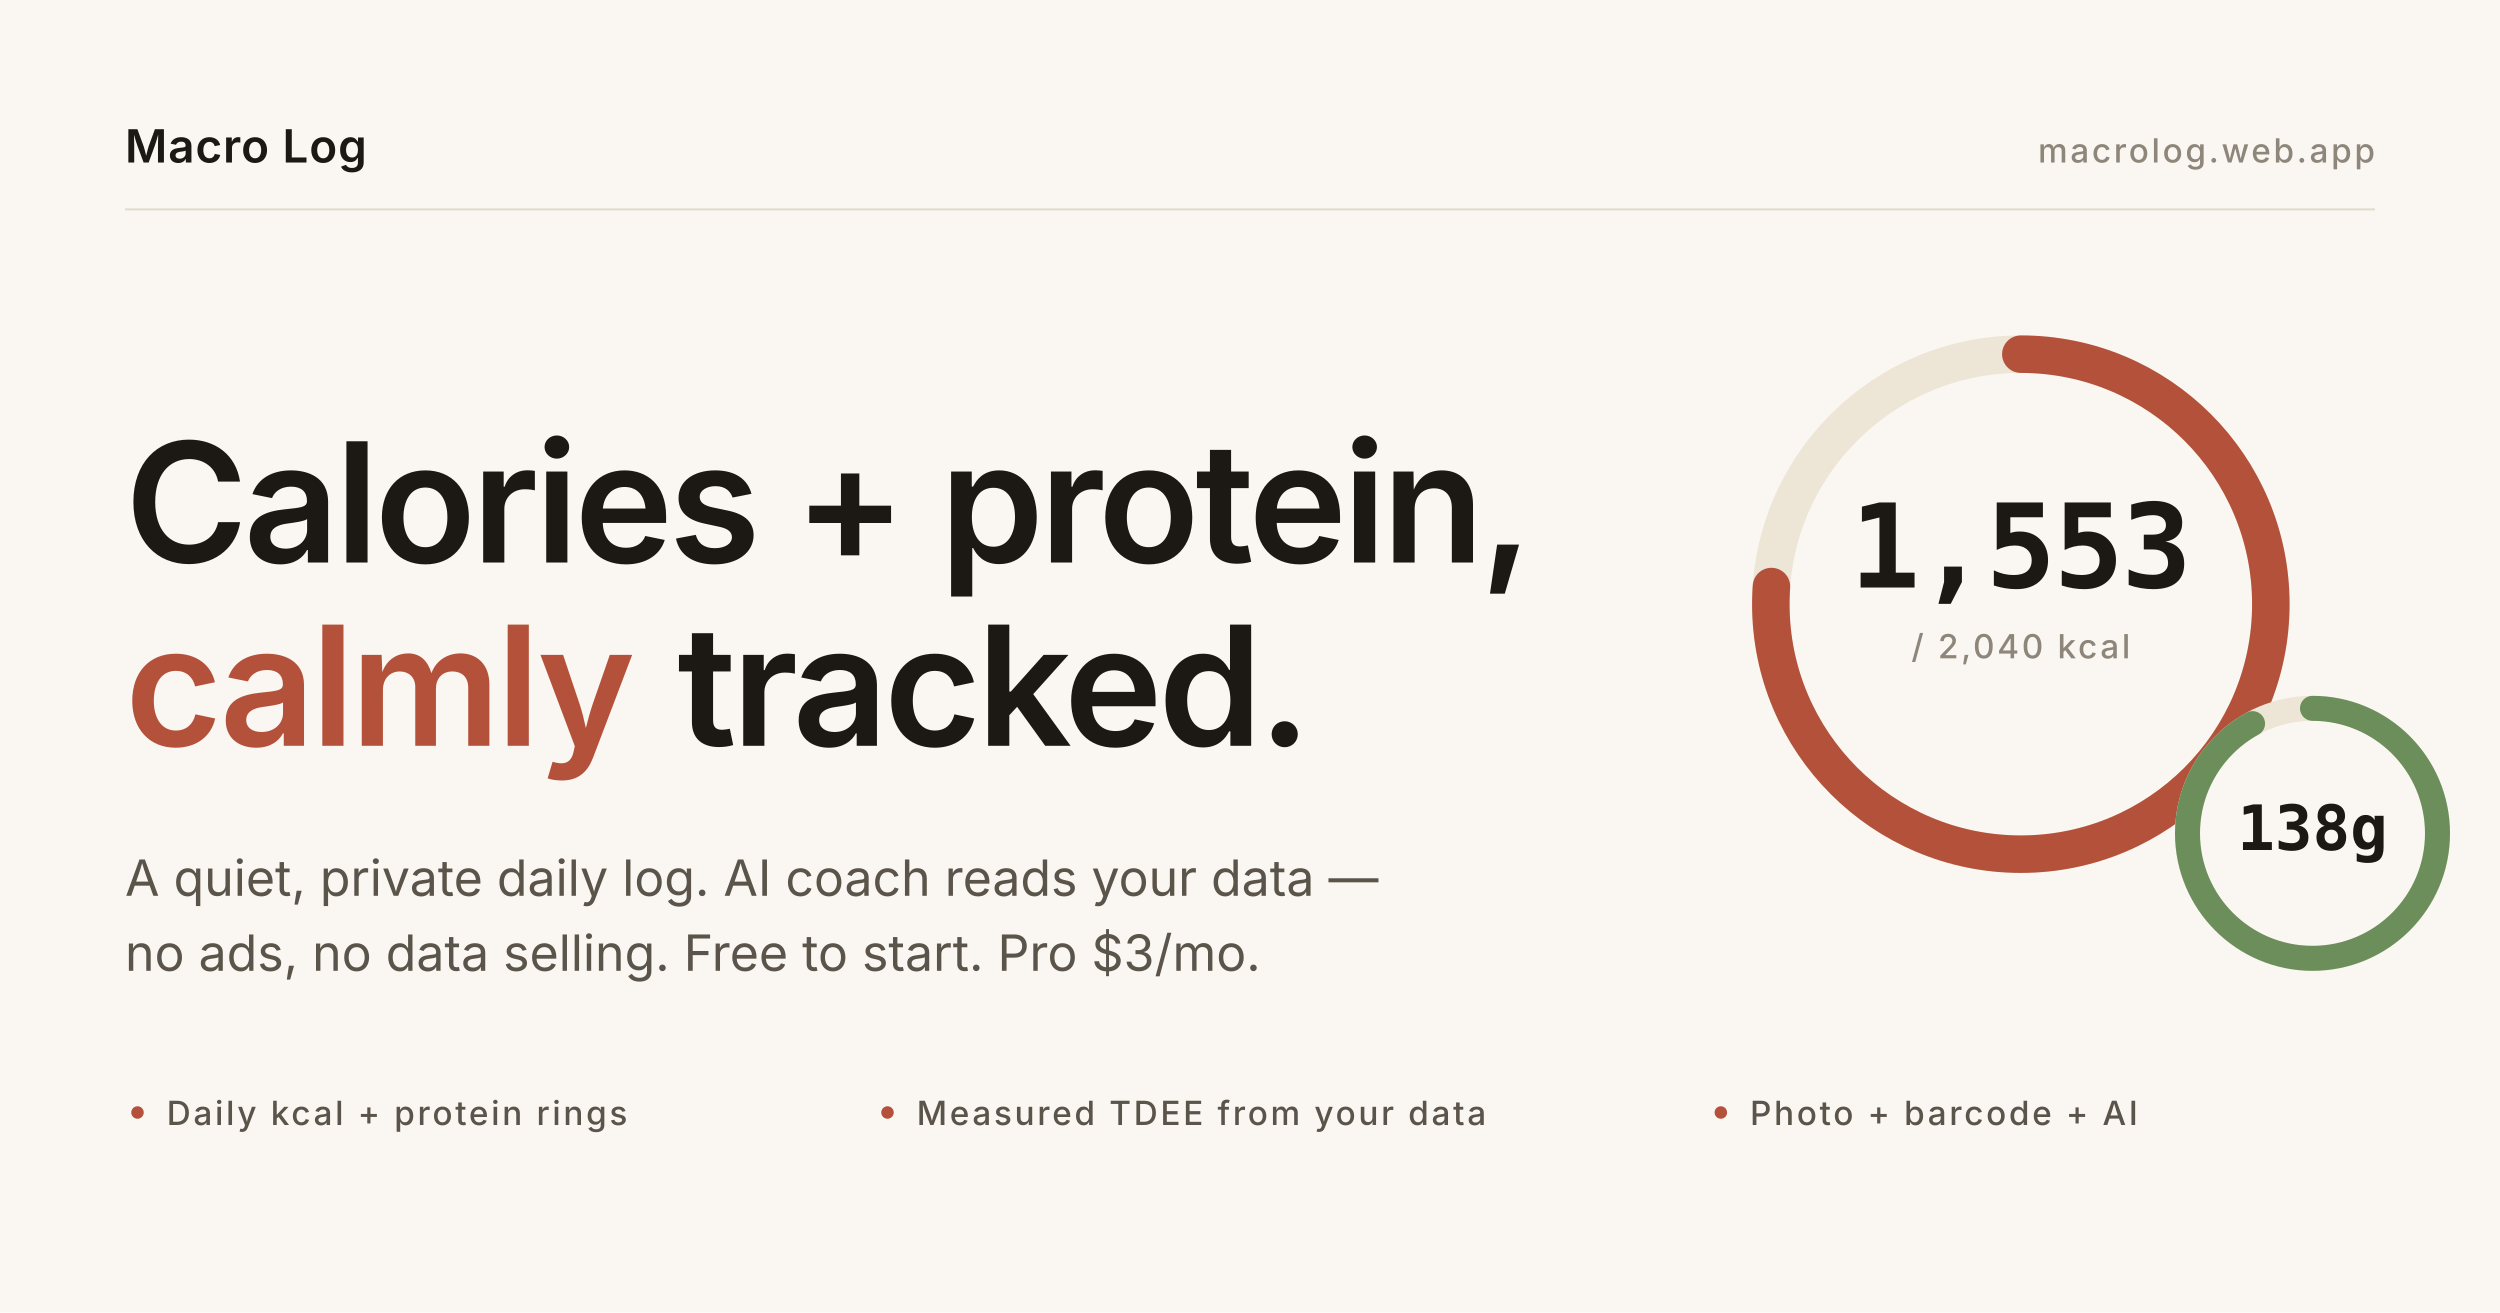
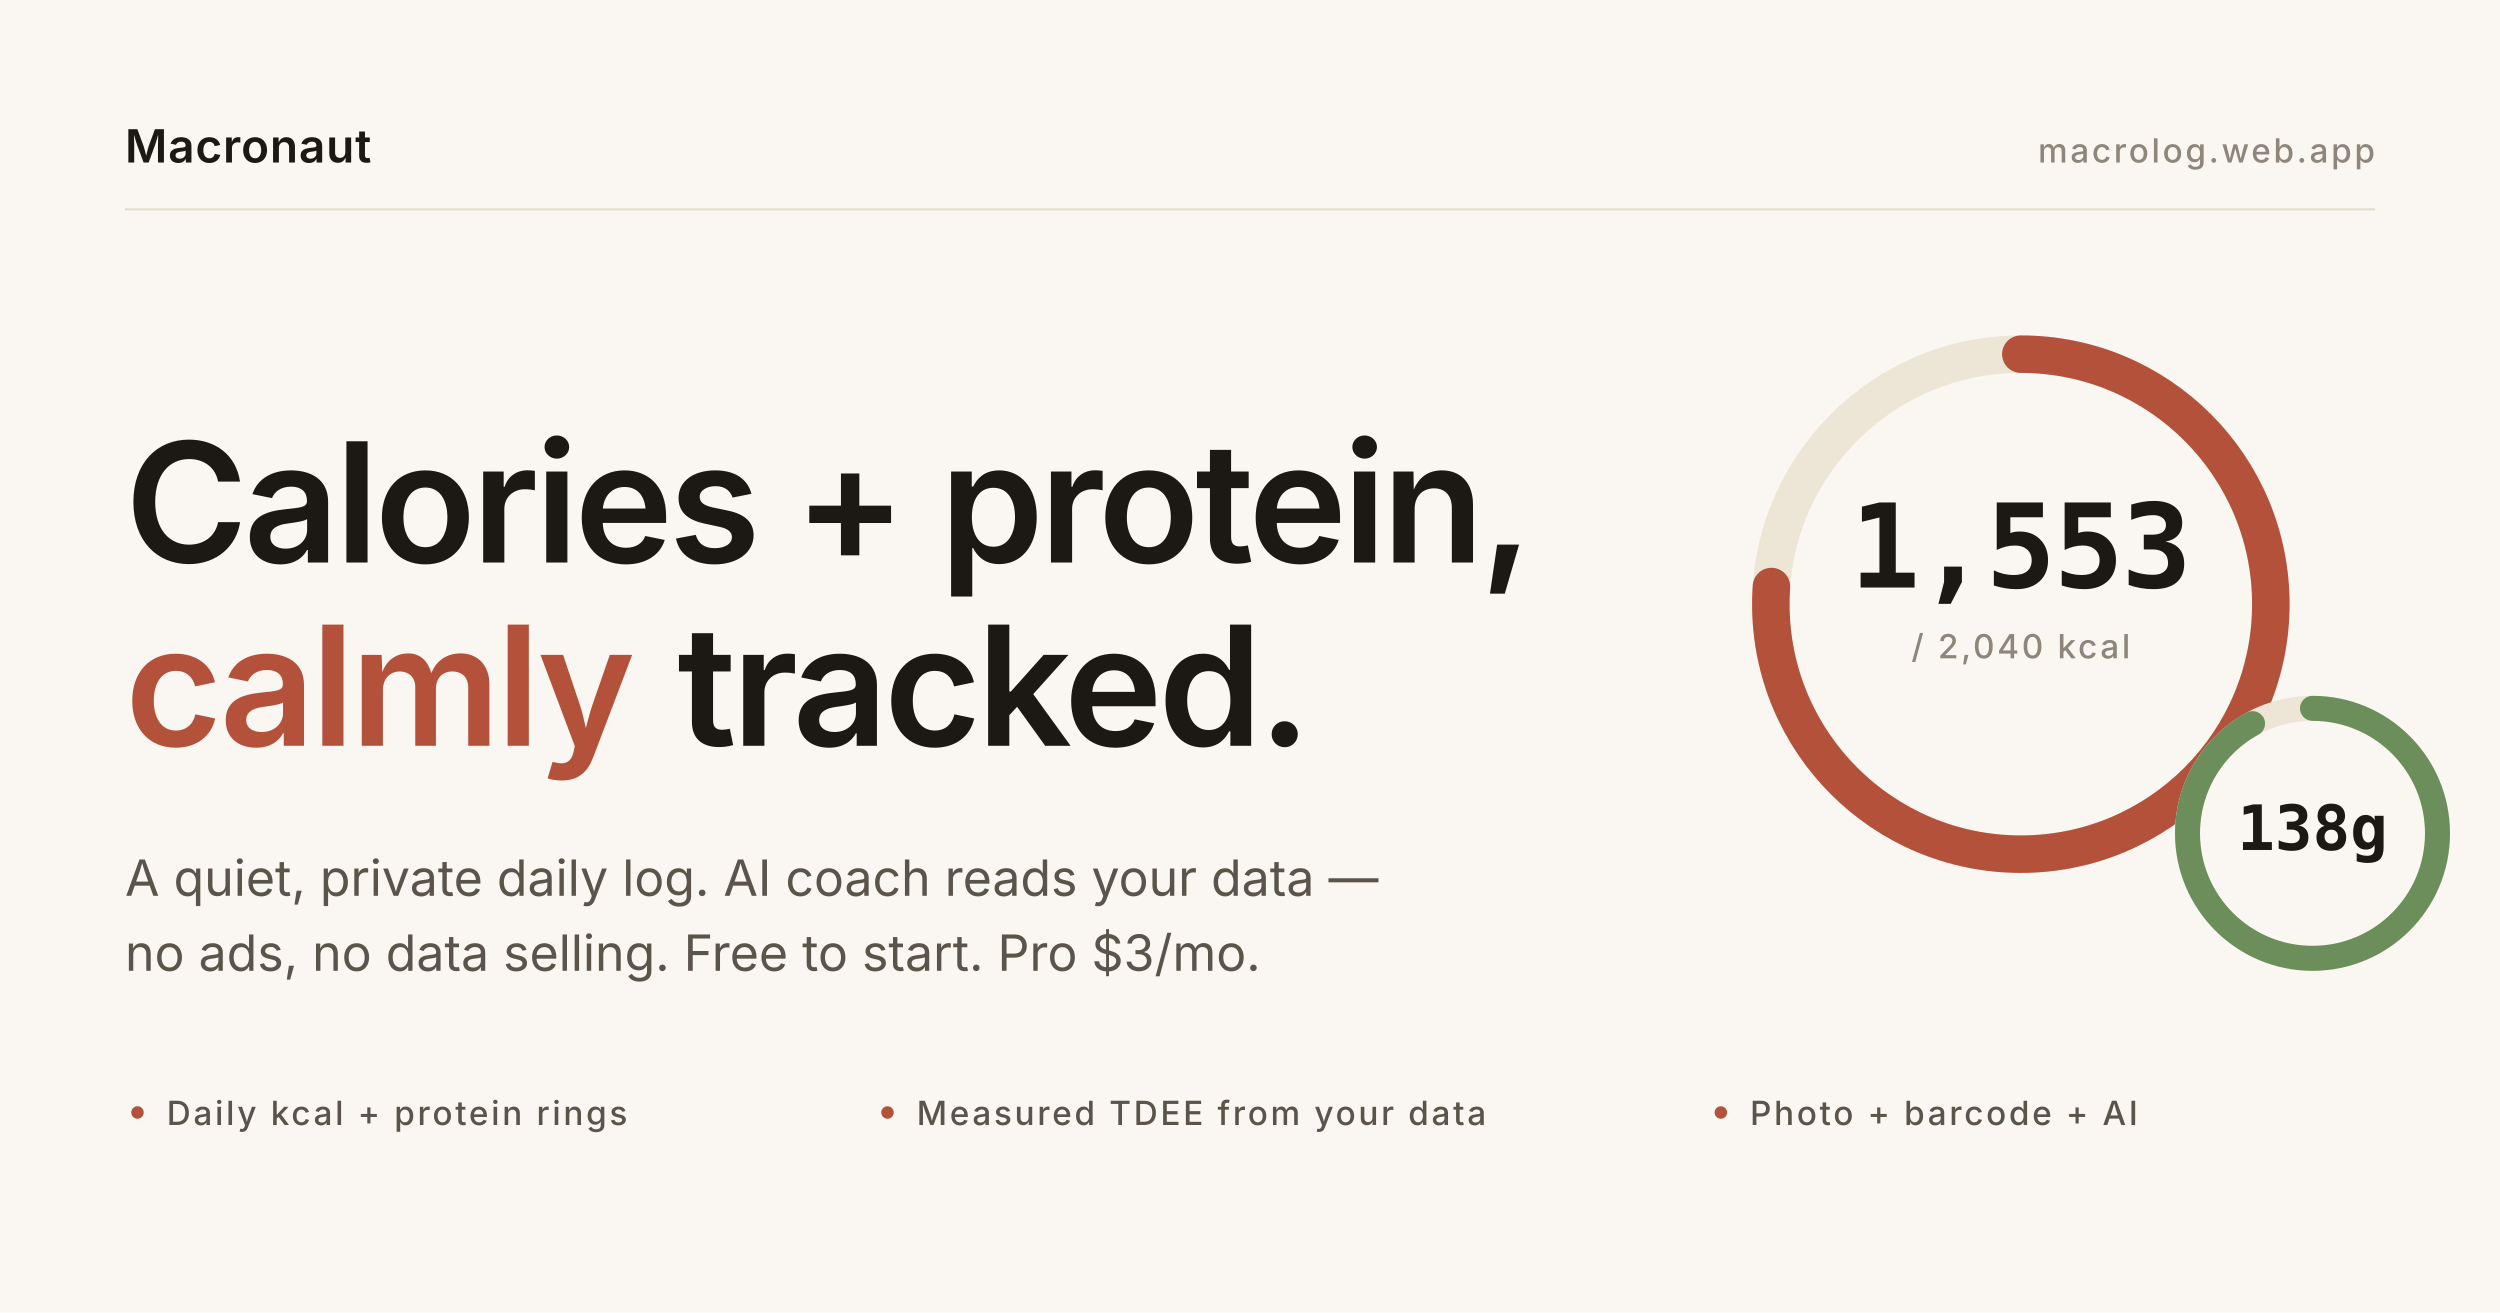
- <svg xmlns="http://www.w3.org/2000/svg" viewBox="0 0 1200 630" width="1200" height="630" role="img" aria-label="Macro Log — calmly track calories and protein">
+ <svg xmlns="http://www.w3.org/2000/svg" viewBox="0 0 1200 630" width="1200" height="630" role="img" aria-label="Macronaut — calmly track calories and protein">
  <defs>
    <style>
      .paper-bg { fill: #FAF7F2; }
      .ink { fill: #1C1915; }
      .ink-soft { fill: #5A544A; }
      .ink-muted { fill: #8E867A; }
      .accent { fill: #B4513A; }
      .accent-stroke { stroke: #B4513A; fill: none; }
      .sage-stroke { stroke: #6B8E5A; fill: none; }
      .ring-bg { stroke: #EDE6D6; fill: none; }
      .h1 { font: 600 80px/1.05 'Geist', 'Inter', system-ui, sans-serif; letter-spacing: -0.025em; }
      .accent-em { fill: #B4513A; font-style: normal; }
      .body { font: 400 24px/1.4 'Geist', 'Inter', system-ui, sans-serif; }
      .caption { font: 500 16px/1 'Geist', 'Inter', system-ui, sans-serif; letter-spacing: 0.08em; text-transform: uppercase; }
      .num-big { font: 600 56px/1 'Geist Mono', ui-monospace, monospace; letter-spacing: -0.02em; }
      .num-mid { font: 600 30px/1 'Geist Mono', ui-monospace, monospace; }
      .wordmark { font: 600 22px/1 'Geist', 'Inter', system-ui, sans-serif; letter-spacing: 0.02em; }
    </style>
  </defs>
  <rect width="1200" height="630" class="paper-bg" />
-   <text x="60" y="78" class="wordmark ink">Macro Log</text>
+   <text x="60" y="78" class="wordmark ink">Macronaut</text>
  <text x="1140" y="78" class="caption ink-muted" text-anchor="end">macrolog.web.app</text>
  <rect x="60" y="100" width="1080" height="1" fill="#E3DCCD" />
  <text x="60" y="270" class="h1 ink">Calories + protein,</text>
  <text x="60" y="358" class="h1">
    <tspan class="accent-em">calmly</tspan>
    <tspan class="ink">tracked.</tspan>
  </text>
  <text x="60" y="430" class="body ink-soft">A quiet, private daily log. AI coach reads your data —</text>
  <text x="60" y="466" class="body ink-soft">no ads, no data selling. Free to start. Pro $3/mo.</text>
  <g transform="translate(60, 540)">
    <circle cx="6" cy="-6" r="3" class="accent" />
    <text x="20" y="0" class="caption ink-soft">Daily kcal + protein rings</text>
  </g>
  <g transform="translate(420, 540)">
    <circle cx="6" cy="-6" r="3" class="accent" />
    <text x="20" y="0" class="caption ink-soft">Measured TDEE from your data</text>
  </g>
  <g transform="translate(820, 540)">
    <circle cx="6" cy="-6" r="3" class="accent" />
    <text x="20" y="0" class="caption ink-soft">Photo + barcode + AI</text>
  </g>
  <g transform="translate(0, 0)">
    <circle cx="970" cy="290" r="120" class="ring-bg" stroke-width="18" />
    <circle cx="970" cy="290" r="120" class="accent-stroke" stroke-width="18" stroke-linecap="round" stroke-dasharray="754" stroke-dashoffset="180" transform="rotate(-90 970 290)" />
    <text x="970" y="282" class="num-big ink" text-anchor="middle">1,553</text>
    <text x="970" y="316" class="caption ink-muted" text-anchor="middle">/ 2,040 kcal</text>
    <circle cx="1110" cy="400" r="60" class="paper-bg" stroke="#FAF7F2" stroke-width="6" />
    <circle cx="1110" cy="400" r="60" class="ring-bg" stroke-width="12" />
    <circle cx="1110" cy="400" r="60" class="sage-stroke" stroke-width="12" stroke-linecap="round" stroke-dasharray="377" stroke-dashoffset="30" transform="rotate(-90 1110 400)" />
    <text x="1110" y="408" class="num-mid ink" text-anchor="middle">138g</text>
  </g>
</svg>
